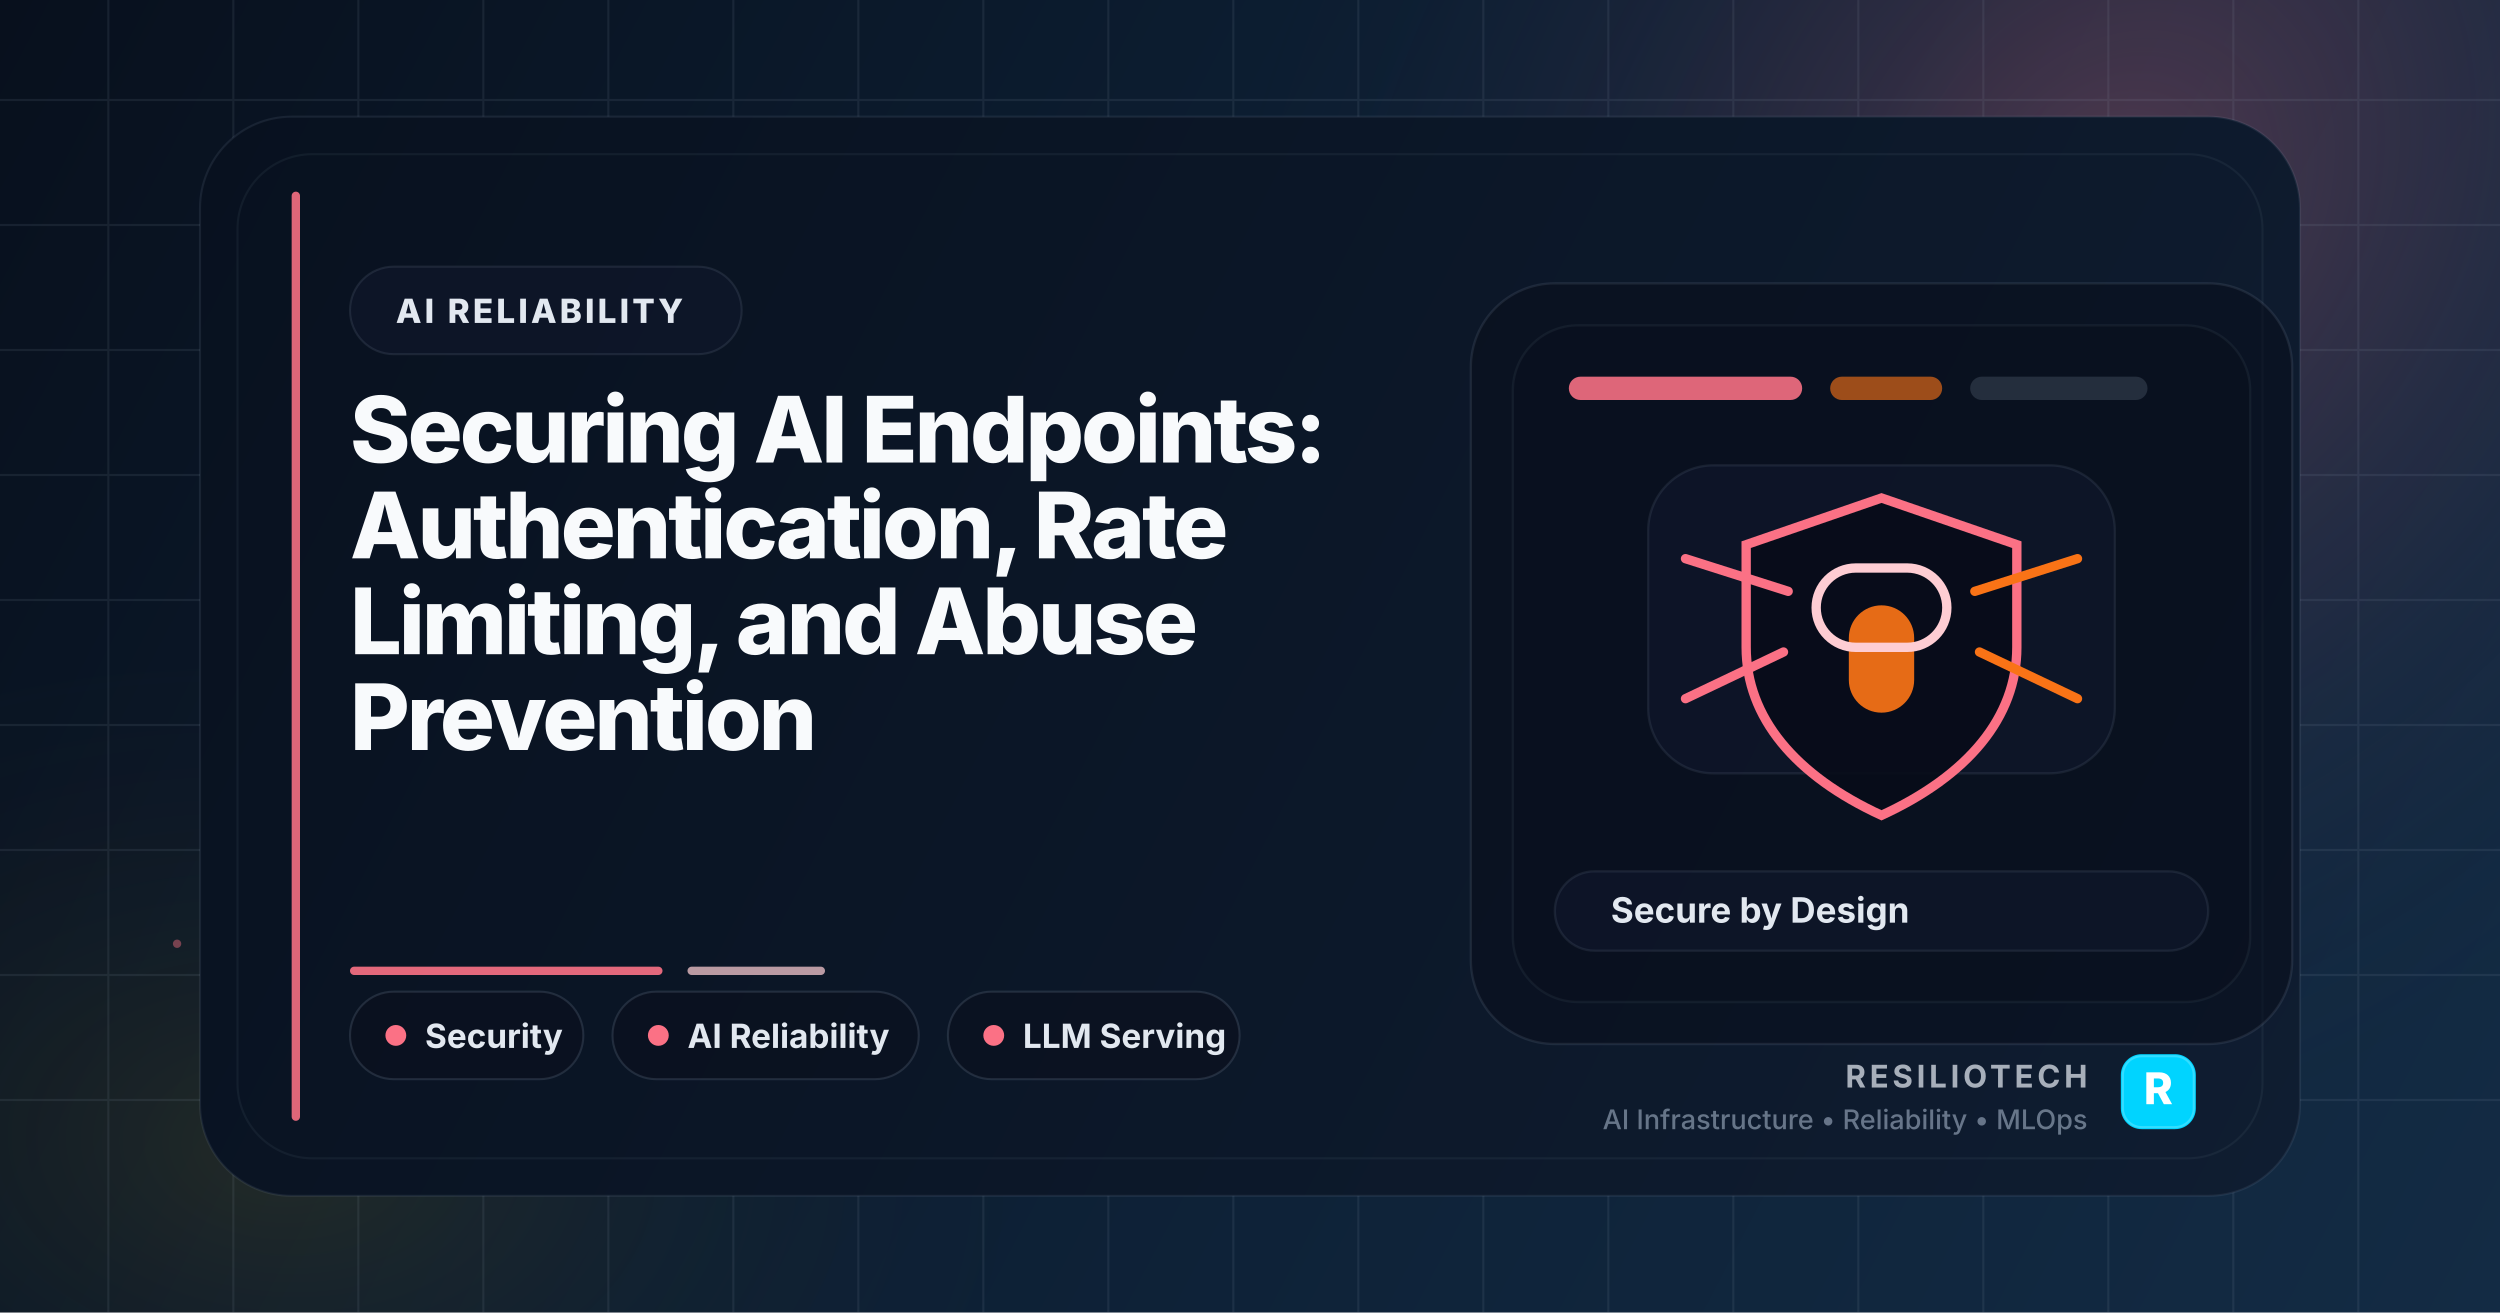
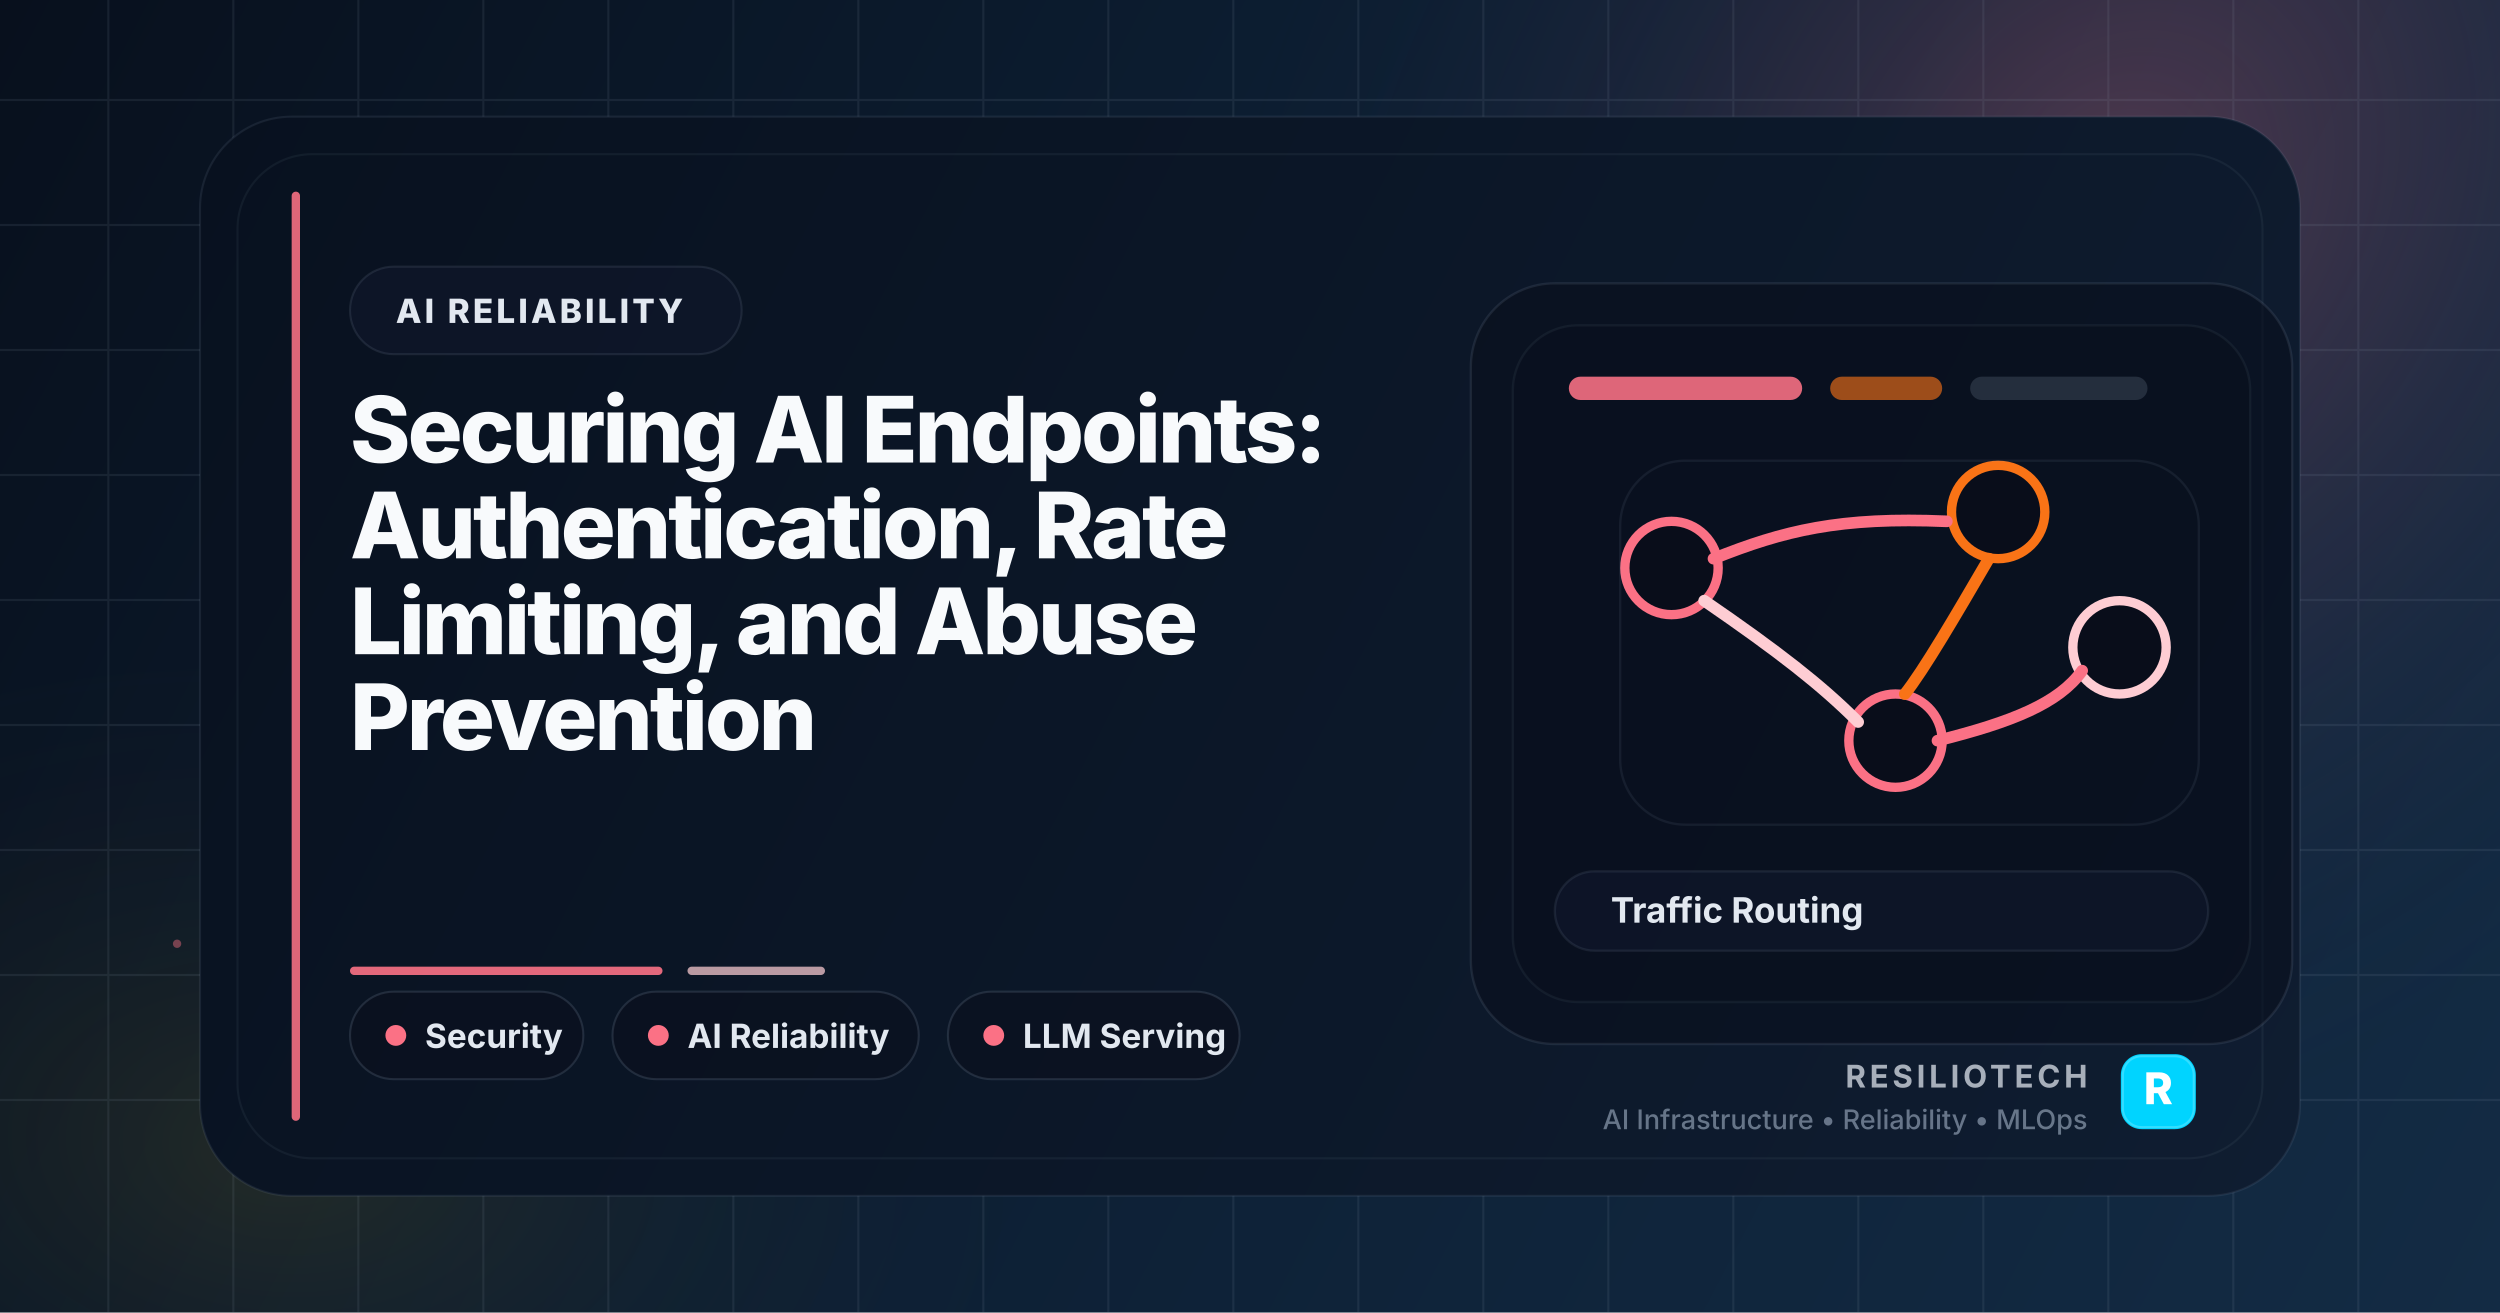
<svg xmlns="http://www.w3.org/2000/svg" width="1200" height="630" viewBox="0 0 1200 630" fill="none">
  <defs>
    <linearGradient id="bg" x1="0" y1="0" x2="1200" y2="630" gradientUnits="userSpaceOnUse">
      <stop stop-color="#08101d" />
      <stop offset="0.5" stop-color="#0d2035" />
      <stop offset="1" stop-color="#132b44" />
    </linearGradient>
    <linearGradient id="panel" x1="96" y1="56" x2="1104" y2="574" gradientUnits="userSpaceOnUse">
      <stop stop-color="#08111f" />
      <stop offset="1" stop-color="#0f1d31" />
    </linearGradient>
    <radialGradient id="glowA" cx="0" cy="0" r="1" gradientUnits="userSpaceOnUse" gradientTransform="translate(1012 96) rotate(127) scale(512 402)">
      <stop stop-color="rgba(251, 113, 133, 0.28)" />
      <stop offset="1" stop-color="rgba(15, 23, 42, 0)" />
    </radialGradient>
    <radialGradient id="glowB" cx="0" cy="0" r="1" gradientUnits="userSpaceOnUse" gradientTransform="translate(132 552) rotate(5) scale(388 258)">
      <stop stop-color="rgba(250, 204, 21, 0.10)" />
      <stop offset="1" stop-color="rgba(15, 23, 42, 0)" />
    </radialGradient>
    <linearGradient id="accentLine" x1="140" y1="0" x2="416" y2="0" gradientUnits="userSpaceOnUse">
      <stop stop-color="#fb7185" />
      <stop offset="1" stop-color="#f97316" />
    </linearGradient>
  </defs>
  <rect width="1200" height="630" fill="url(#bg)" />
  <rect width="1200" height="630" fill="url(#glowA)" />
  <rect width="1200" height="630" fill="url(#glowB)" />
  <g opacity="0.11" stroke="#94a3b8" stroke-width="1">
    <path d="M0 48 H1200" />
    <path d="M0 108 H1200" />
    <path d="M0 168 H1200" />
    <path d="M0 228 H1200" />
    <path d="M0 288 H1200" />
    <path d="M0 348 H1200" />
    <path d="M0 408 H1200" />
    <path d="M0 468 H1200" />
    <path d="M0 528 H1200" />
    <path d="M52 0 V630" />
    <path d="M112 0 V630" />
    <path d="M172 0 V630" />
    <path d="M232 0 V630" />
    <path d="M292 0 V630" />
    <path d="M352 0 V630" />
    <path d="M412 0 V630" />
    <path d="M472 0 V630" />
    <path d="M532 0 V630" />
    <path d="M592 0 V630" />
    <path d="M652 0 V630" />
    <path d="M712 0 V630" />
    <path d="M772 0 V630" />
    <path d="M832 0 V630" />
    <path d="M892 0 V630" />
    <path d="M952 0 V630" />
    <path d="M1012 0 V630" />
    <path d="M1072 0 V630" />
    <path d="M1132 0 V630" />
  </g>
  <circle cx="135" cy="227" r="2" fill="#fb7185" opacity="0.61" />
  <circle cx="308" cy="349" r="3" fill="#fecdd3" opacity="0.44" />
  <circle cx="481" cy="471" r="4" fill="#f97316" opacity="0.55" />
  <circle cx="654" cy="87" r="2" fill="#fb7185" opacity="0.38" />
  <circle cx="827" cy="209" r="3" fill="#fecdd3" opacity="0.49" />
  <circle cx="1000" cy="331" r="4" fill="#f97316" opacity="0.60" />
  <circle cx="85" cy="453" r="2" fill="#fb7185" opacity="0.43" />
  <circle cx="258" cy="69" r="3" fill="#fecdd3" opacity="0.54" />
  <circle cx="431" cy="191" r="4" fill="#f97316" opacity="0.37" />
  <circle cx="604" cy="313" r="2" fill="#fb7185" opacity="0.48" />
  <path d="M215 95 L278 122 L351 149" stroke="rgba(148, 163, 184, 0.10)" stroke-width="2" fill="none" />
  <path d="M276 148 L362 206 L452 194" stroke="rgba(148, 163, 184, 0.10)" stroke-width="2" fill="none" />
  <path d="M117 201 L226 290 L333 319" stroke="rgba(148, 163, 184, 0.10)" stroke-width="2" fill="none" />
  <rect x="96" y="56" width="1008" height="518" rx="44" fill="url(#panel)" stroke="rgba(148, 163, 184, 0.12)" />
  <rect x="114" y="74" width="972" height="482" rx="36" fill="none" stroke="rgba(148, 163, 184, 0.08)" />
  <rect x="140" y="92" width="4" height="446" rx="2" fill="url(#accentLine)" opacity="0.88" />
  <rect x="168" y="128" width="188" height="42" rx="21" fill="rgba(15, 23, 42, 0.72)" stroke="rgba(148, 163, 184, 0.14)" />
  <text x="190" y="155" fill="#e2e8f0" font-size="16" font-family="Inter, Arial, sans-serif" font-weight="760" letter-spacing="1.5">AI RELIABILITY</text>
  <text x="168" y="222" fill="#f8fafc" font-size="44" font-family="Inter, Arial, sans-serif" font-weight="820" letter-spacing="-1.4">
    <tspan x="168" dy="0">Securing AI Endpoints:</tspan>
    <tspan x="168" dy="46">Authentication, Rate</tspan>
    <tspan x="168" dy="46">Limiting, and Abuse</tspan>
    <tspan x="168" dy="46">Prevention</tspan>
  </text>
  <g transform="translate(168, 0)">
    <rect x="0" y="476" width="112" height="42" rx="21" fill="rgba(10, 17, 31, 0.70)" stroke="rgba(148, 163, 184, 0.18)" />
    <circle cx="22" cy="497" r="5" fill="#fb7185" />
    <text x="36" y="503" fill="#e2e8f0" font-size="16" font-family="Inter, Arial, sans-serif" font-weight="650">Security</text>
  </g>
  <g transform="translate(294, 0)">
    <rect x="0" y="476" width="147" height="42" rx="21" fill="rgba(10, 17, 31, 0.70)" stroke="rgba(148, 163, 184, 0.18)" />
    <circle cx="22" cy="497" r="5" fill="#fb7185" />
    <text x="36" y="503" fill="#e2e8f0" font-size="16" font-family="Inter, Arial, sans-serif" font-weight="650">AI Reliability</text>
  </g>
  <g transform="translate(455, 0)">
    <rect x="0" y="476" width="140" height="42" rx="21" fill="rgba(10, 17, 31, 0.70)" stroke="rgba(148, 163, 184, 0.18)" />
    <circle cx="22" cy="497" r="5" fill="#fb7185" />
    <text x="36" y="503" fill="#e2e8f0" font-size="16" font-family="Inter, Arial, sans-serif" font-weight="650">LLM Serving</text>
  </g>
  <rect x="168" y="464" width="150" height="4" rx="2" fill="#fb7185" opacity="0.90" />
  <rect x="330" y="464" width="66" height="4" rx="2" fill="#fecdd3" opacity="0.72" />
  <g transform="translate(706 136) scale(1.12) translate(-706 -136)">
    <rect x="706" y="136" width="352" height="326" rx="36" fill="rgba(9, 14, 26, 0.54)" stroke="rgba(148, 163, 184, 0.14)" />
    <rect x="724" y="154" width="316" height="290" rx="28" fill="rgba(10, 17, 31, 0.76)" stroke="rgba(148, 163, 184, 0.08)" />
    <rect x="748" y="176" width="100" height="10" rx="5" fill="#fb7185" opacity="0.88" />
    <rect x="860" y="176" width="48" height="10" rx="5" fill="#f97316" opacity="0.62" />
    <rect x="920" y="176" width="76" height="10" rx="5" fill="rgba(148, 163, 184, 0.20)" />
    <rect x="742" y="388" width="280" height="34" rx="17" fill="rgba(15, 23, 42, 0.72)" stroke="rgba(148, 163, 184, 0.12)" />
-     <text x="766" y="410" fill="#e2e8f0" font-size="15" font-family="Inter, Arial, sans-serif" font-weight="680">Secure by Design</text>
-     <rect x="782" y="214" width="200" height="132" rx="28" fill="rgba(15, 23, 42, 0.72)" stroke="rgba(148, 163, 184, 0.12)" />
-     <path d="M882 228 L940 248 L940 292 C940 322 919 347 882 364 C845 347 824 322 824 292 L824 248 Z" fill="rgba(7, 12, 24, 0.88)" stroke="#fb7185" stroke-width="4" />
-     <rect x="868" y="274" width="28" height="46" rx="14" fill="#f97316" opacity="0.92" />
-     <rect x="854" y="258" width="56" height="34" rx="17" fill="none" stroke="#fecdd3" stroke-width="4" />
-     <path d="M798 254 L842 268" stroke="#fb7185" stroke-width="4" stroke-linecap="round" />
-     <path d="M798 314 L840 294" stroke="#fb7185" stroke-width="4" stroke-linecap="round" />
-     <path d="M966 254 L922 268" stroke="#f97316" stroke-width="4" stroke-linecap="round" />
-     <path d="M966 314 L924 294" stroke="#f97316" stroke-width="4" stroke-linecap="round" />
+     <text x="766" y="410" fill="#e2e8f0" font-size="15" font-family="Inter, Arial, sans-serif" font-weight="680">Traffic Routing</text>
+     <circle cx="792" cy="258" r="20" fill="rgba(9, 14, 26, 0.92)" stroke="#fb7185" stroke-width="4" />
+     <circle cx="932" cy="234" r="20" fill="rgba(9, 14, 26, 0.92)" stroke="#f97316" stroke-width="4" />
+     <circle cx="888" cy="332" r="20" fill="rgba(9, 14, 26, 0.92)" stroke="#fb7185" stroke-width="4" />
+     <circle cx="984" cy="292" r="20" fill="rgba(9, 14, 26, 0.92)" stroke="#fecdd3" stroke-width="4" />
+     <path d="M810 254 C840 242, 864 236, 910 238" stroke="#fb7185" stroke-width="5" fill="none" stroke-linecap="round" />
+     <path d="M928 254 C914 278, 900 302, 892 312" stroke="#f97316" stroke-width="5" fill="none" stroke-linecap="round" />
+     <path d="M906 332 C938 324, 958 316, 968 302" stroke="#fb7185" stroke-width="5" fill="none" stroke-linecap="round" />
+     <path d="M806 272 C838 294, 856 308, 872 324" stroke="#fecdd3" stroke-width="5" fill="none" stroke-linecap="round" />
+     <rect x="770" y="212" width="248" height="156" rx="28" fill="none" stroke="rgba(148, 163, 184, 0.10)" />
  </g>
  <text x="1002" y="522" text-anchor="end" fill="rgba(226, 232, 240, 0.72)" font-size="15" font-family="Inter, Arial, sans-serif" font-weight="730" letter-spacing="1.8">RESILIOTECH</text>
  <text x="1002" y="542" text-anchor="end" fill="rgba(148, 163, 184, 0.66)" font-size="13" font-family="Inter, Arial, sans-serif" font-weight="500">AI Infrastructure • Reliability • MLOps</text>
  <g transform="translate(1018, 506)">
    <rect width="36" height="36" rx="10" fill="#00D4FF" />
    <rect x="1" y="1" width="34" height="34" rx="9" fill="none" stroke="rgba(255, 255, 255, 0.20)" />
    <text x="18" y="24" text-anchor="middle" fill="#ffffff" font-size="21" font-family="Inter, Arial, sans-serif" font-weight="800">R</text>
  </g>
</svg>
